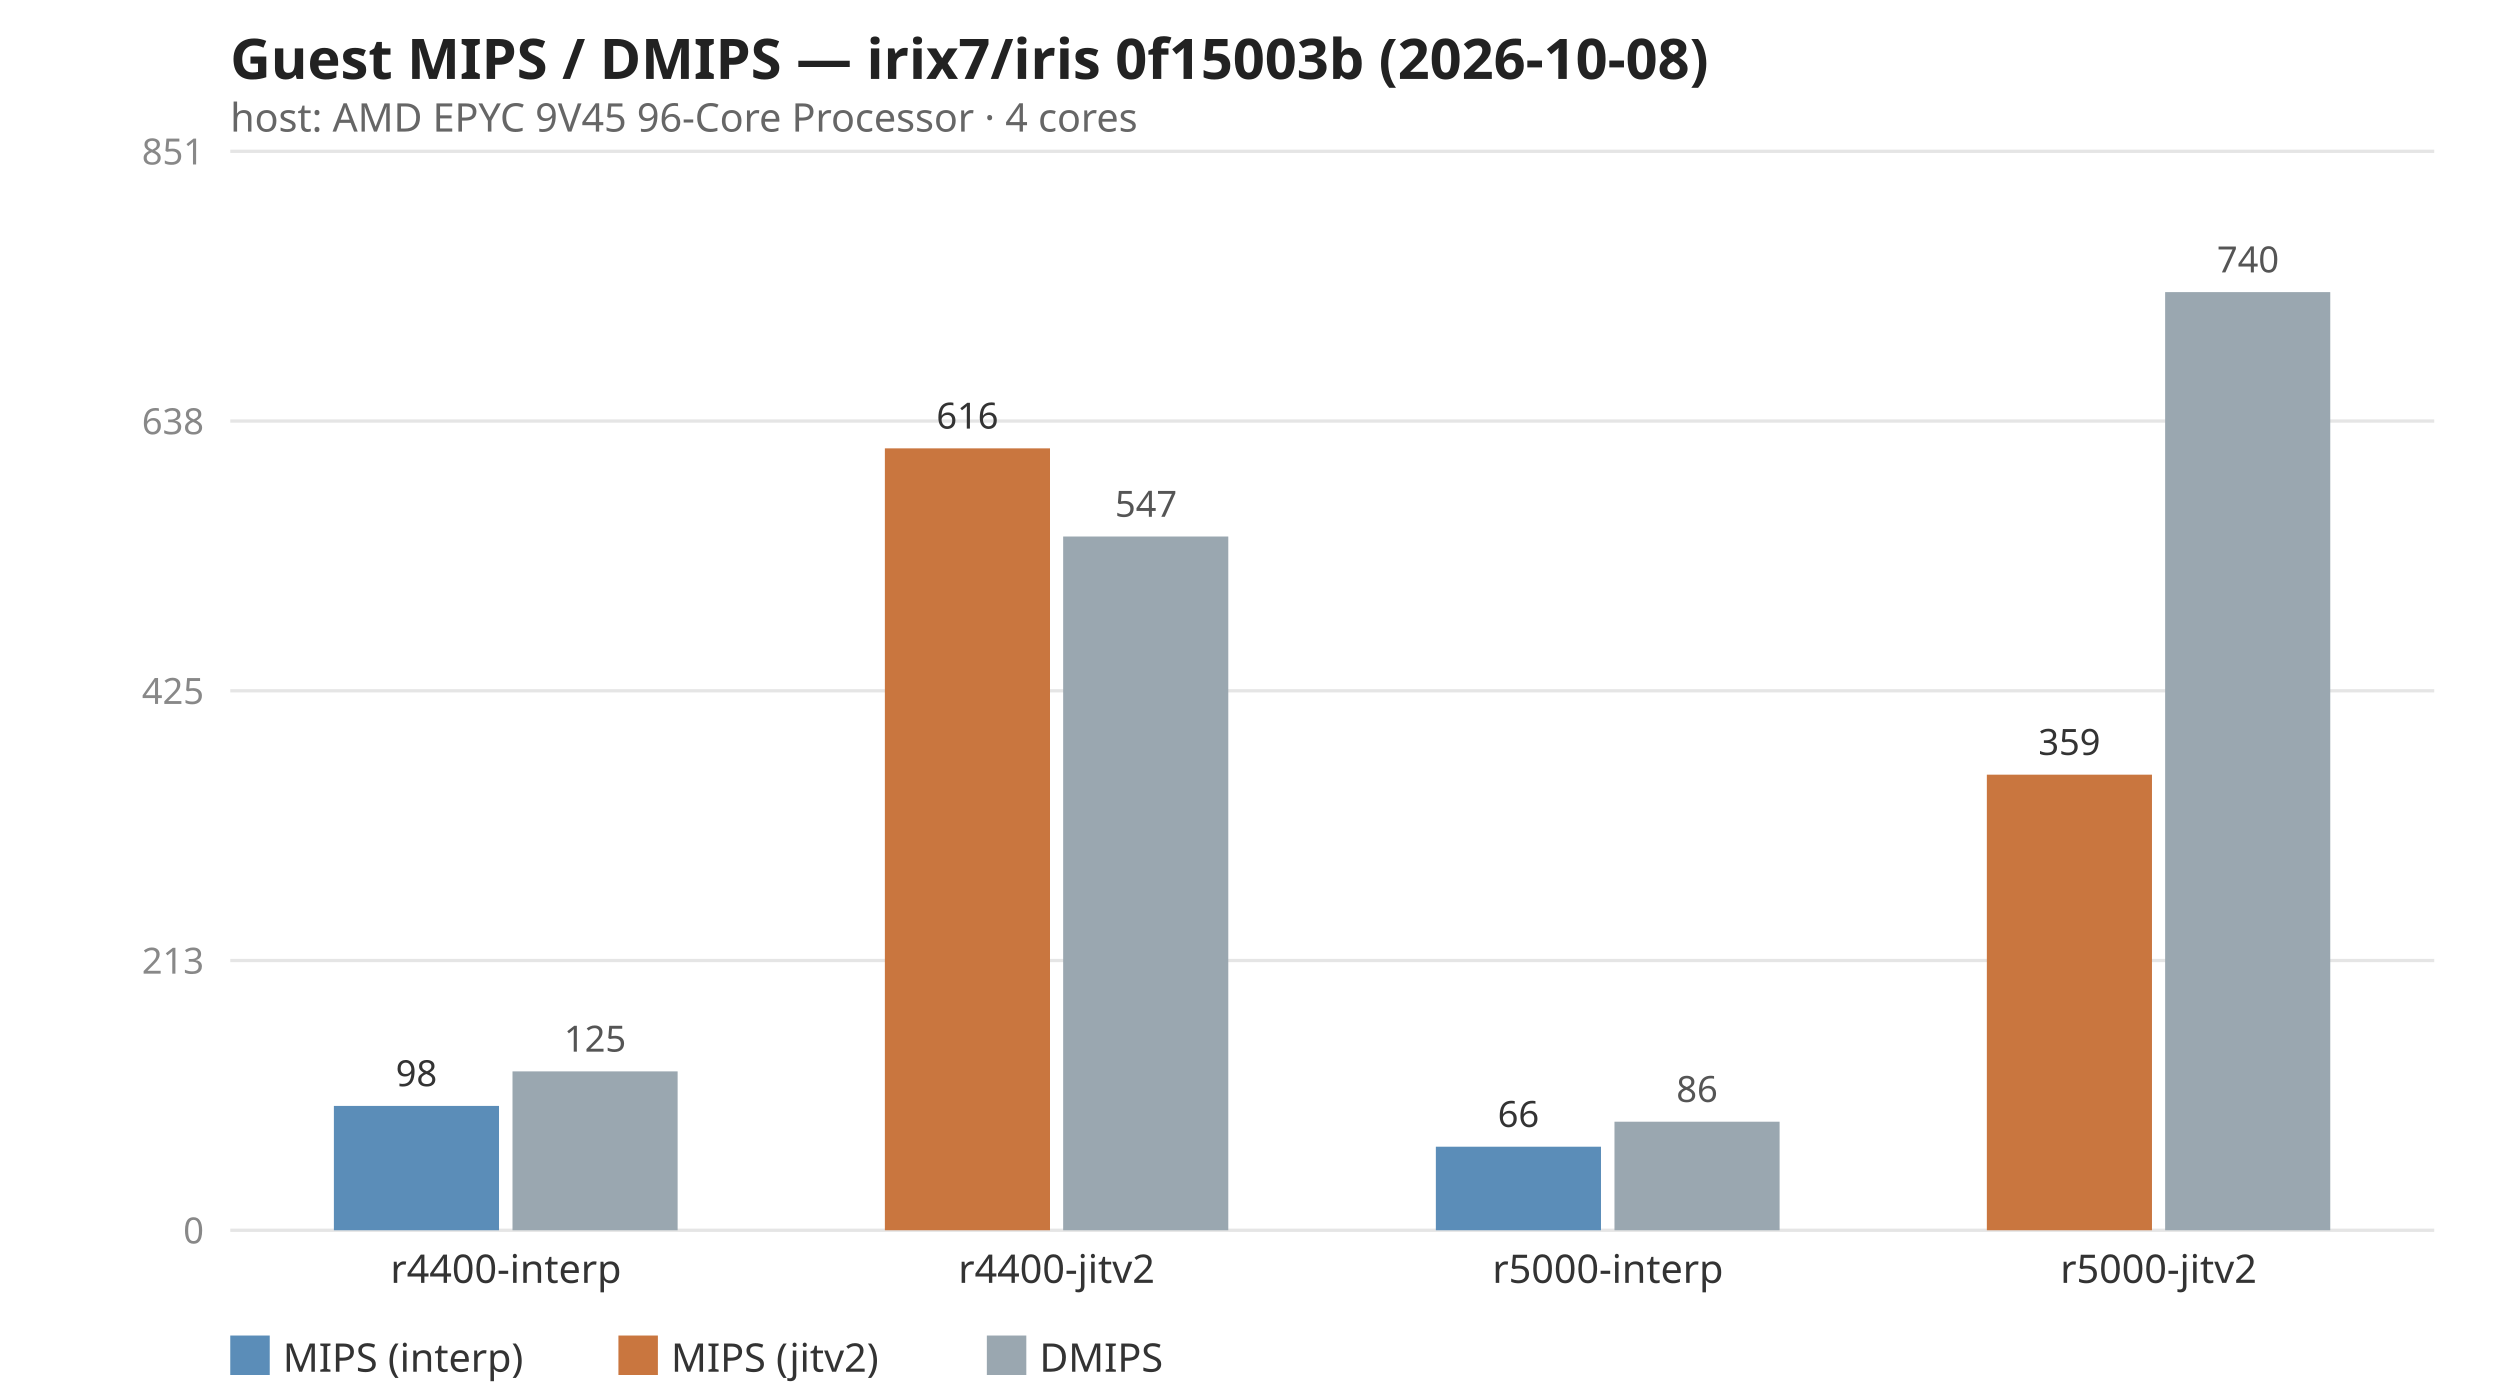
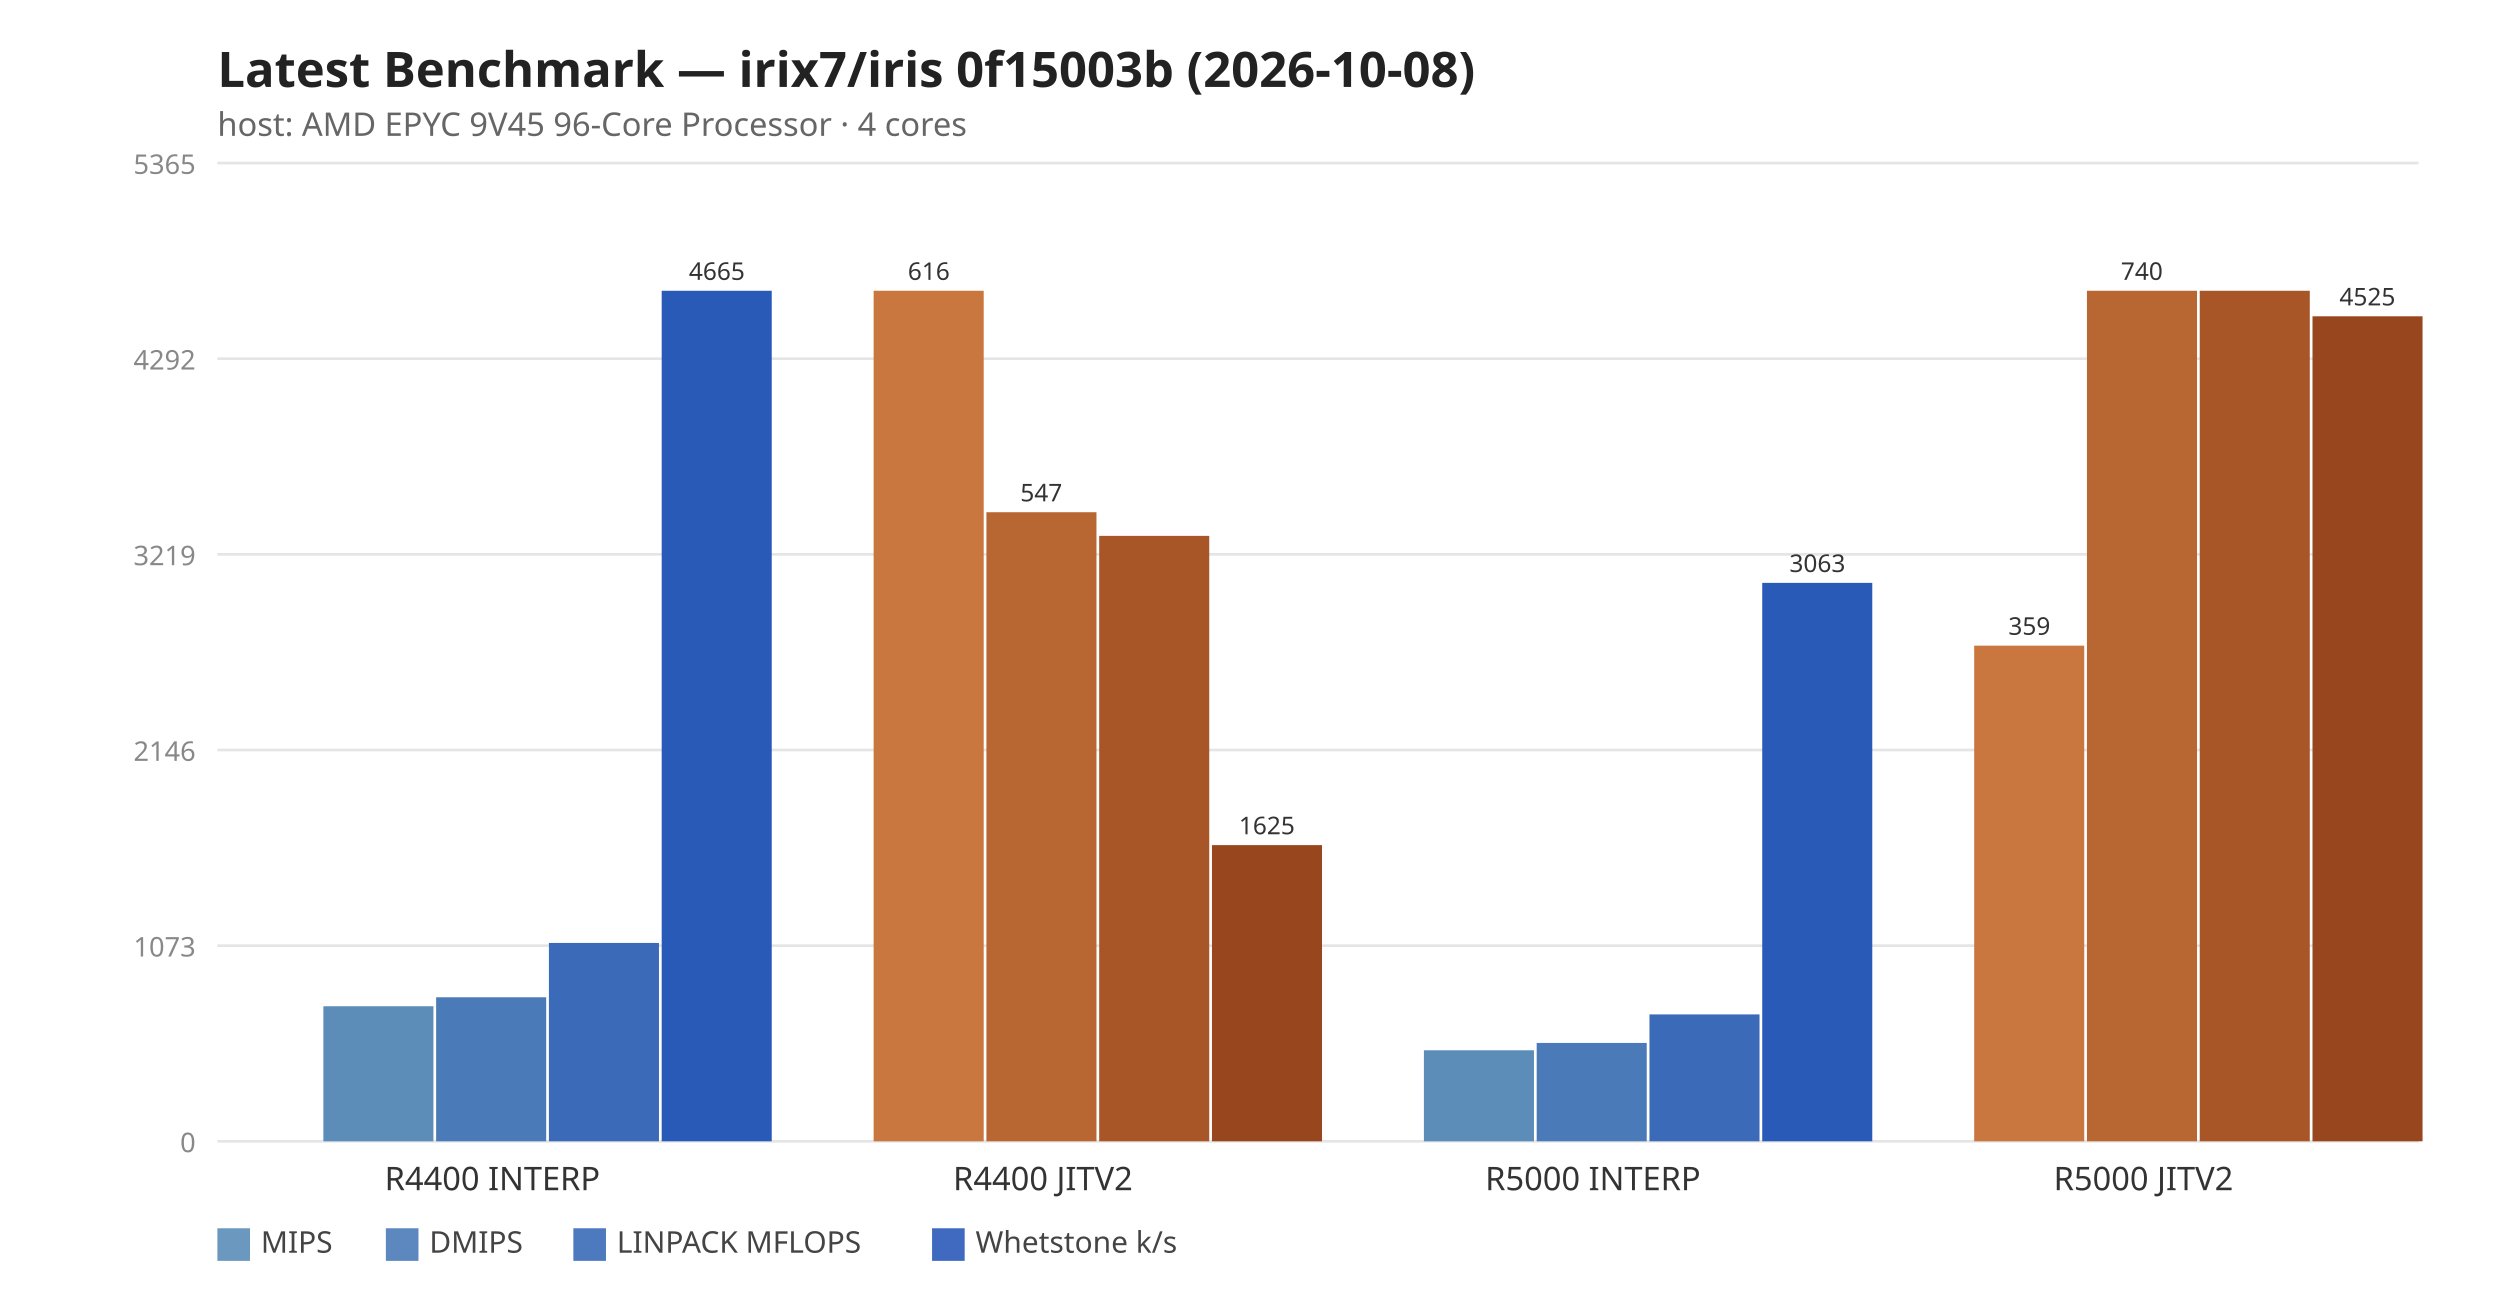
- <svg xmlns="http://www.w3.org/2000/svg" width="760" height="420" viewBox="0 0 760 420" font-family="system-ui,sans-serif">
-   <text x="70" y="24" font-size="17" font-weight="600" fill="#222">Guest MIPS / DMIPS — irix7/iris 0f15003b (2026-10-08)</text>
-   <text x="70" y="40" font-size="12" fill="#666">host: AMD EPYC 9V45 96-Core Processor · 4 cores</text>
-   <line x1="70" y1="374.0" x2="740" y2="374.0" stroke="#e5e5e5" stroke-width="1" />
-   <text x="62" y="378.0" font-size="11" fill="#888" text-anchor="end">0</text>
-   <line x1="70" y1="292.0" x2="740" y2="292.0" stroke="#e5e5e5" stroke-width="1" />
-   <text x="62" y="296.0" font-size="11" fill="#888" text-anchor="end">213</text>
-   <line x1="70" y1="210.0" x2="740" y2="210.0" stroke="#e5e5e5" stroke-width="1" />
-   <text x="62" y="214.0" font-size="11" fill="#888" text-anchor="end">425</text>
-   <line x1="70" y1="128.0" x2="740" y2="128.0" stroke="#e5e5e5" stroke-width="1" />
-   <text x="62" y="132.0" font-size="11" fill="#888" text-anchor="end">638</text>
-   <line x1="70" y1="46.0" x2="740" y2="46.0" stroke="#e5e5e5" stroke-width="1" />
-   <text x="62" y="50.0" font-size="11" fill="#888" text-anchor="end">851</text>
-   <rect x="101.5" y="336.2" width="50.2" height="37.8" fill="#5b8db8" />
-   <text x="126.6" y="330.2" font-size="11" fill="#333" text-anchor="middle">98</text>
-   <rect x="155.8" y="325.7" width="50.2" height="48.3" fill="#9aa7b0" />
-   <text x="180.9" y="319.7" font-size="11" fill="#555" text-anchor="middle">125</text>
-   <text x="153.8" y="390.0" font-size="12" fill="#333" text-anchor="middle">r4400-interp</text>
-   <rect x="269.0" y="136.3" width="50.2" height="237.7" fill="#c9763f" />
-   <text x="294.1" y="130.3" font-size="11" fill="#333" text-anchor="middle">616</text>
-   <rect x="323.2" y="163.1" width="50.2" height="210.9" fill="#9aa7b0" />
-   <text x="348.4" y="157.1" font-size="11" fill="#555" text-anchor="middle">547</text>
-   <text x="321.2" y="390.0" font-size="12" fill="#333" text-anchor="middle">r4400-jitv2</text>
-   <rect x="436.5" y="348.6" width="50.2" height="25.4" fill="#5b8db8" />
-   <text x="461.6" y="342.6" font-size="11" fill="#333" text-anchor="middle">66</text>
-   <rect x="490.8" y="341.0" width="50.2" height="33.0" fill="#9aa7b0" />
-   <text x="515.9" y="335.0" font-size="11" fill="#555" text-anchor="middle">86</text>
-   <text x="488.8" y="390.0" font-size="12" fill="#333" text-anchor="middle">r5000-interp</text>
-   <rect x="604.0" y="235.5" width="50.2" height="138.5" fill="#c9763f" />
-   <text x="629.1" y="229.5" font-size="11" fill="#333" text-anchor="middle">359</text>
-   <rect x="658.2" y="88.8" width="50.2" height="285.2" fill="#9aa7b0" />
-   <text x="683.4" y="82.8" font-size="11" fill="#555" text-anchor="middle">740</text>
-   <text x="656.2" y="390.0" font-size="12" fill="#333" text-anchor="middle">r5000-jitv2</text>
-   <rect x="70" y="406" width="12" height="12" fill="#5b8db8" />
-   <text x="86" y="417" font-size="12" fill="#333">MIPS (interp)</text>
-   <rect x="188" y="406" width="12" height="12" fill="#c9763f" />
-   <text x="204" y="417" font-size="12" fill="#333">MIPS (jitv2)</text>
-   <rect x="300" y="406" width="12" height="12" fill="#9aa7b0" />
-   <text x="316" y="417" font-size="12" fill="#333">DMIPS</text>
+ <svg xmlns="http://www.w3.org/2000/svg" width="920" height="480" viewBox="0 0 920 480" font-family="system-ui,sans-serif">
+   <text x="80" y="32" font-size="18" font-weight="600" fill="#222">Latest Benchmark — irix7/iris 0f15003b (2026-10-08)</text>
+   <text x="80" y="50" font-size="12" fill="#666">host: AMD EPYC 9V45 96-Core Processor · 4 cores</text>
+   <line x1="80" y1="420.0" x2="890" y2="420.0" stroke="#e5e5e5" stroke-width="1" />
+   <text x="72" y="424.0" font-size="10" fill="#888" text-anchor="end">0</text>
+   <line x1="80" y1="348.0" x2="890" y2="348.0" stroke="#e5e5e5" stroke-width="1" />
+   <text x="72" y="352.0" font-size="10" fill="#888" text-anchor="end">1073</text>
+   <line x1="80" y1="276.0" x2="890" y2="276.0" stroke="#e5e5e5" stroke-width="1" />
+   <text x="72" y="280.0" font-size="10" fill="#888" text-anchor="end">2146</text>
+   <line x1="80" y1="204.0" x2="890" y2="204.0" stroke="#e5e5e5" stroke-width="1" />
+   <text x="72" y="208.0" font-size="10" fill="#888" text-anchor="end">3219</text>
+   <line x1="80" y1="132.0" x2="890" y2="132.0" stroke="#e5e5e5" stroke-width="1" />
+   <text x="72" y="136.0" font-size="10" fill="#888" text-anchor="end">4292</text>
+   <line x1="80" y1="60.0" x2="890" y2="60.0" stroke="#e5e5e5" stroke-width="1" />
+   <text x="72" y="64.0" font-size="10" fill="#888" text-anchor="end">5365</text>
+   <rect x="119.0" y="370.3" width="40.5" height="49.7" fill="#5b8db8" />
+   <rect x="160.5" y="367.0" width="40.5" height="53.0" fill="#4a7ab8" />
+   <rect x="202.0" y="347.0" width="40.5" height="73.0" fill="#3a6ab8" />
+   <rect x="243.5" y="107.0" width="40.5" height="313.0" fill="#2a5ab8" />
+   <text x="263.8" y="103.0" font-size="9" fill="#333" text-anchor="middle">4665</text>
+   <text x="181.2" y="438.0" font-size="12" fill="#333" text-anchor="middle">R4400 INTERP</text>
+   <rect x="321.5" y="107.0" width="40.5" height="313.0" fill="#c9763f" />
+   <text x="341.8" y="103.0" font-size="9" fill="#333" text-anchor="middle">616</text>
+   <rect x="363.0" y="188.5" width="40.5" height="231.5" fill="#b86632" />
+   <text x="383.2" y="184.5" font-size="9" fill="#333" text-anchor="middle">547</text>
+   <rect x="404.5" y="197.2" width="40.5" height="222.8" fill="#a85628" />
+   <rect x="446.0" y="311.0" width="40.5" height="109.0" fill="#98461e" />
+   <text x="466.2" y="307.0" font-size="9" fill="#333" text-anchor="middle">1625</text>
+   <text x="383.8" y="438.0" font-size="12" fill="#333" text-anchor="middle">R4400 JITV2</text>
+   <rect x="524.0" y="386.5" width="40.5" height="33.5" fill="#5b8db8" />
+   <rect x="565.5" y="383.8" width="40.5" height="36.2" fill="#4a7ab8" />
+   <rect x="607.0" y="373.3" width="40.5" height="46.7" fill="#3a6ab8" />
+   <rect x="648.5" y="214.5" width="40.5" height="205.5" fill="#2a5ab8" />
+   <text x="668.8" y="210.5" font-size="9" fill="#333" text-anchor="middle">3063</text>
+   <text x="586.2" y="438.0" font-size="12" fill="#333" text-anchor="middle">R5000 INTERP</text>
+   <rect x="726.5" y="237.6" width="40.5" height="182.4" fill="#c9763f" />
+   <text x="746.8" y="233.6" font-size="9" fill="#333" text-anchor="middle">359</text>
+   <rect x="768.0" y="107.0" width="40.5" height="313.0" fill="#b86632" />
+   <text x="788.2" y="103.0" font-size="9" fill="#333" text-anchor="middle">740</text>
+   <rect x="809.5" y="107.0" width="40.5" height="313.0" fill="#a85628" />
+   <rect x="851.0" y="116.4" width="40.5" height="303.6" fill="#98461e" />
+   <text x="871.2" y="112.4" font-size="9" fill="#333" text-anchor="middle">4525</text>
+   <text x="788.8" y="438.0" font-size="12" fill="#333" text-anchor="middle">R5000 JITV2</text>
+   <rect x="80" y="452" width="12" height="12" fill="#5b8db8" opacity="0.9" />
+   <text x="96" y="461" font-size="11" fill="#444">MIPS</text>
+   <rect x="142" y="452" width="12" height="12" fill="#4a7ab8" opacity="0.9" />
+   <text x="158" y="461" font-size="11" fill="#444">DMIPS</text>
+   <rect x="211" y="452" width="12" height="12" fill="#3a6ab8" opacity="0.9" />
+   <text x="227" y="461" font-size="11" fill="#444">LINPACK MFLOPS</text>
+   <rect x="343" y="452" width="12" height="12" fill="#2a5ab8" opacity="0.9" />
+   <text x="359" y="461" font-size="11" fill="#444">Whetstone k/s</text>
</svg>
